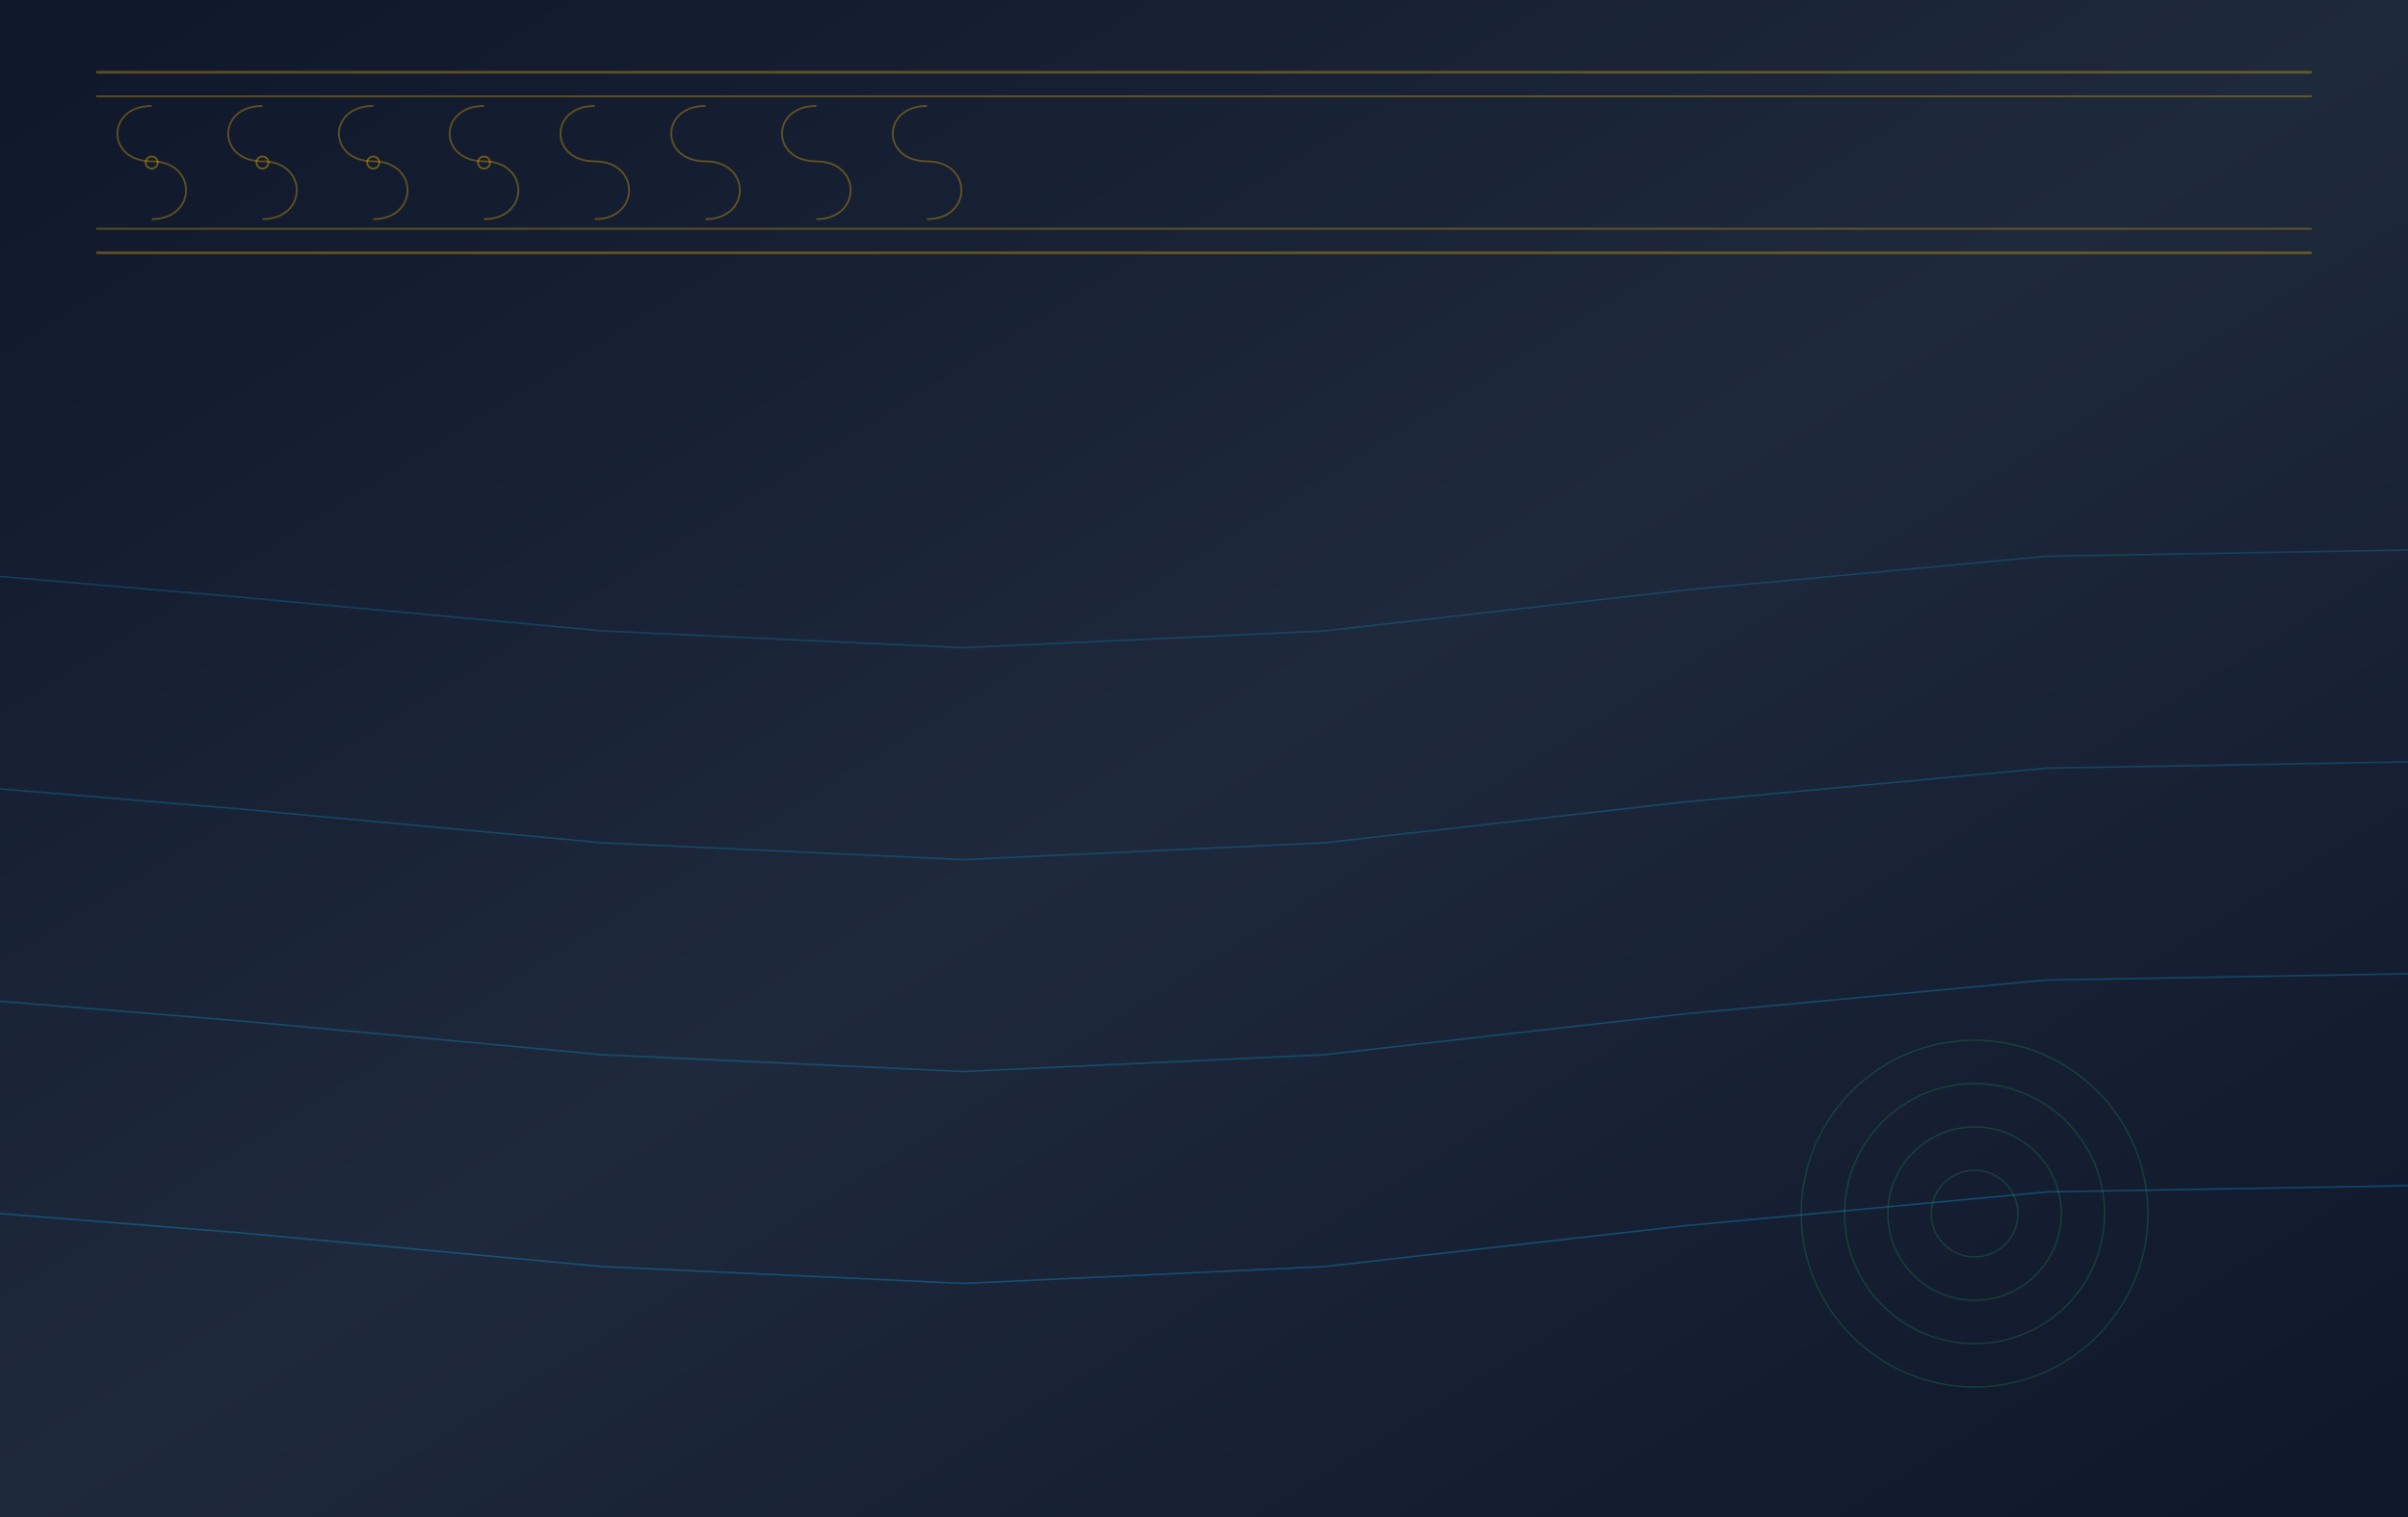
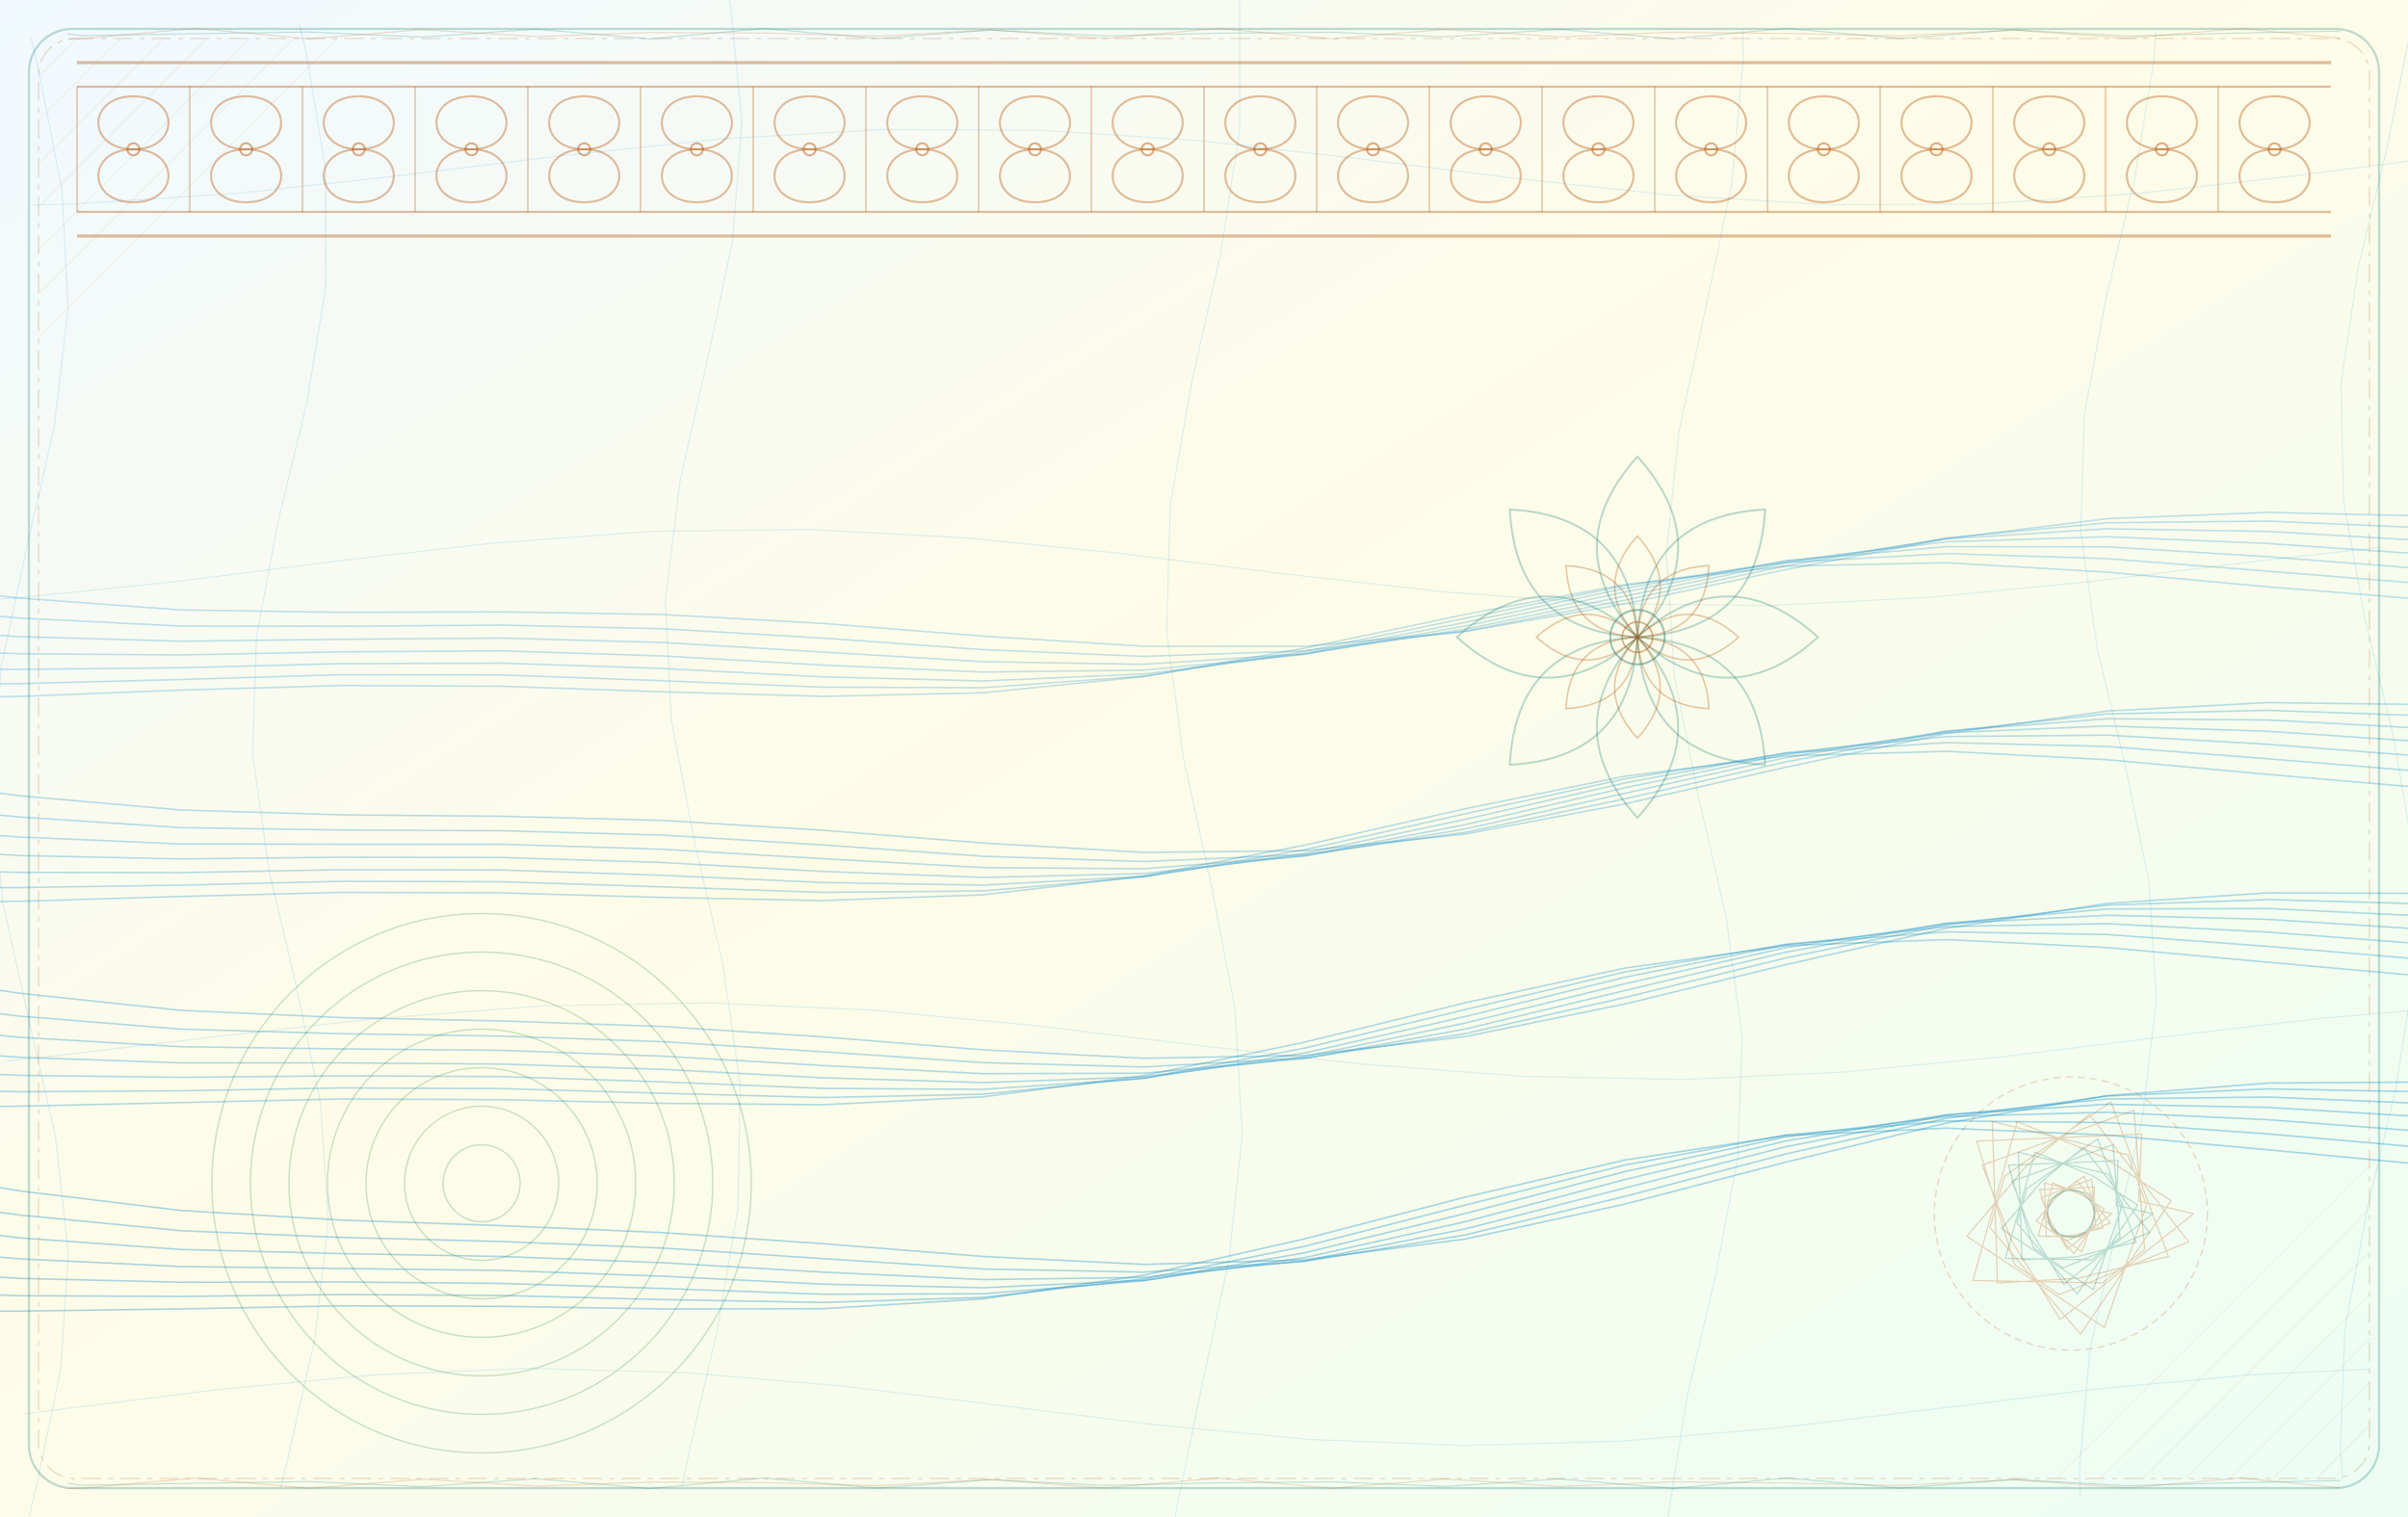
<svg xmlns="http://www.w3.org/2000/svg" viewBox="0 0 1000 630" width="1000" height="630" data-state="LA" data-seed="42">
  <defs>
    <linearGradient id="la_s42_bg" x1="0%" y1="0%" x2="100%" y2="100%">
-       <stop offset="0%" stop-color="#0f172a" />
-       <stop offset="50%" stop-color="#1e293b" />
-       <stop offset="100%" stop-color="#0f172a" />
+       <stop offset="0%" stop-color="#f0f9ff" />
+       <stop offset="45%" stop-color="#fefce8" />
+       <stop offset="100%" stop-color="#ecfdf5" />
    </linearGradient>
  </defs>
  <g id="la_s42_layer">
    <rect width="1000" height="630" fill="url(#la_s42_bg)" />
-     <line x1="40" y1="30" x2="960" y2="30" stroke="#eab308" stroke-width="1.125" stroke-opacity="0.35" />
-     <line x1="40" y1="40" x2="960" y2="40" stroke="#eab308" stroke-width="0.75" stroke-opacity="0.35" />
-     <line x1="40" y1="95" x2="960" y2="95" stroke="#eab308" stroke-width="0.75" stroke-opacity="0.35" />
-     <line x1="40" y1="105" x2="960" y2="105" stroke="#eab308" stroke-width="1.125" stroke-opacity="0.35" />
-     <path d="M 63 44 C 44 44, 44 67, 63 67 C 82 67, 82 91, 63 91" fill="none" stroke="#eab308" stroke-width="0.75" stroke-opacity="0.35" />
-     <path d="M 109 44 C 90 44, 90 67, 109 67 C 128 67, 128 91, 109 91" fill="none" stroke="#eab308" stroke-width="0.75" stroke-opacity="0.35" />
-     <path d="M 155 44 C 136 44, 136 67, 155 67 C 174 67, 174 91, 155 91" fill="none" stroke="#eab308" stroke-width="0.75" stroke-opacity="0.35" />
-     <path d="M 201 44 C 182 44, 182 67, 201 67 C 220 67, 220 91, 201 91" fill="none" stroke="#eab308" stroke-width="0.75" stroke-opacity="0.35" />
-     <path d="M 247 44 C 228 44, 228 67, 247 67 C 266 67, 266 91, 247 91" fill="none" stroke="#eab308" stroke-width="0.75" stroke-opacity="0.35" />
-     <path d="M 293 44 C 274 44, 274 67, 293 67 C 312 67, 312 91, 293 91" fill="none" stroke="#eab308" stroke-width="0.75" stroke-opacity="0.35" />
-     <path d="M 339 44 C 320 44, 320 67, 339 67 C 358 67, 358 91, 339 91" fill="none" stroke="#eab308" stroke-width="0.75" stroke-opacity="0.35" />
-     <path d="M 385 44 C 366 44, 366 67, 385 67 C 404 67, 404 91, 385 91" fill="none" stroke="#eab308" stroke-width="0.75" stroke-opacity="0.35" />
-     <circle cx="63.0" cy="67.5" r="2.5" fill="none" stroke="#eab308" stroke-width="0.75" stroke-opacity="0.42" />
-     <circle cx="109.0" cy="67.5" r="2.5" fill="none" stroke="#eab308" stroke-width="0.75" stroke-opacity="0.42" />
-     <circle cx="155.0" cy="67.5" r="2.5" fill="none" stroke="#eab308" stroke-width="0.75" stroke-opacity="0.42" />
-     <circle cx="201.0" cy="67.5" r="2.5" fill="none" stroke="#eab308" stroke-width="0.75" stroke-opacity="0.42" />
-     <path d="M 0 239.4 L 100 248 L 250 262 L 400 269 L 550 262 L 700 245 L 850 231 L 1000 228.4" fill="none" stroke="#0ea5e9" stroke-width="0.65" stroke-opacity="0.24" />
-     <path d="M 0 327.6 L 100 336 L 250 350 L 400 357 L 550 350 L 700 333 L 850 319 L 1000 316.4" fill="none" stroke="#0ea5e9" stroke-width="0.65" stroke-opacity="0.27" />
-     <path d="M 0 415.8 L 100 424 L 250 438 L 400 445 L 550 438 L 700 421 L 850 407 L 1000 404.4" fill="none" stroke="#0ea5e9" stroke-width="0.65" stroke-opacity="0.3" />
-     <path d="M 0 504.0 L 100 512 L 250 526 L 400 533 L 550 526 L 700 509 L 850 495 L 1000 492.4" fill="none" stroke="#0ea5e9" stroke-width="0.65" stroke-opacity="0.33" />
-     <circle cx="820.0" cy="504.0" r="18" fill="none" stroke="#22c55e" stroke-width="0.6" stroke-opacity="0.2" />
-     <circle cx="820.0" cy="504.0" r="36" fill="none" stroke="#22c55e" stroke-width="0.6" stroke-opacity="0.2" />
-     <circle cx="820.0" cy="504.0" r="54" fill="none" stroke="#22c55e" stroke-width="0.6" stroke-opacity="0.2" />
-     <circle cx="820.0" cy="504.0" r="72" fill="none" stroke="#22c55e" stroke-width="0.6" stroke-opacity="0.2" />
+     <line x1="32" y1="26" x2="968" y2="26" stroke="#b45309" stroke-width="1.275" stroke-opacity="0.38" />
+     <line x1="32" y1="36" x2="968" y2="36" stroke="#b45309" stroke-width="0.85" stroke-opacity="0.38" />
+     <line x1="32" y1="88" x2="968" y2="88" stroke="#b45309" stroke-width="0.85" stroke-opacity="0.38" />
+     <line x1="32" y1="98" x2="968" y2="98" stroke="#b45309" stroke-width="1.275" stroke-opacity="0.38" />
+     <line x1="32.0" y1="36" x2="32.0" y2="88" stroke="#b45309" stroke-width="0.68" stroke-opacity="0.304" />
+     <path d="M 55.4 40 C 36 40, 36 62, 55.4 62 C 74.8 62, 74.8 84, 55.4 84" fill="none" stroke="#b45309" stroke-width="0.85" stroke-opacity="0.38" />
+     <path d="M 55.4 40 C 74.8 40, 74.8 62, 55.4 62 C 36 62, 36 84, 55.4 84" fill="none" stroke="#b45309" stroke-width="0.85" stroke-opacity="0.38" />
+     <circle cx="55.4" cy="62.0" r="2.5" fill="none" stroke="#b45309" stroke-width="0.85" stroke-opacity="0.456" />
+     <line x1="78.8" y1="36" x2="78.8" y2="88" stroke="#b45309" stroke-width="0.68" stroke-opacity="0.304" />
+     <path d="M 102.2 40 C 82.8 40, 82.8 62, 102.2 62 C 121.6 62, 121.6 84, 102.2 84" fill="none" stroke="#b45309" stroke-width="0.85" stroke-opacity="0.38" />
+     <path d="M 102.2 40 C 121.6 40, 121.6 62, 102.2 62 C 82.8 62, 82.8 84, 102.2 84" fill="none" stroke="#b45309" stroke-width="0.85" stroke-opacity="0.38" />
+     <circle cx="102.2" cy="62.0" r="2.5" fill="none" stroke="#b45309" stroke-width="0.85" stroke-opacity="0.456" />
+     <line x1="125.6" y1="36" x2="125.6" y2="88" stroke="#b45309" stroke-width="0.68" stroke-opacity="0.304" />
+     <path d="M 149 40 C 129.6 40, 129.6 62, 149 62 C 168.4 62, 168.4 84, 149 84" fill="none" stroke="#b45309" stroke-width="0.85" stroke-opacity="0.38" />
+     <path d="M 149 40 C 168.4 40, 168.4 62, 149 62 C 129.6 62, 129.6 84, 149 84" fill="none" stroke="#b45309" stroke-width="0.85" stroke-opacity="0.38" />
+     <circle cx="149.0" cy="62.0" r="2.5" fill="none" stroke="#b45309" stroke-width="0.85" stroke-opacity="0.456" />
+     <line x1="172.4" y1="36" x2="172.4" y2="88" stroke="#b45309" stroke-width="0.68" stroke-opacity="0.304" />
+     <path d="M 195.8 40 C 176.4 40, 176.4 62, 195.8 62 C 215.2 62, 215.2 84, 195.8 84" fill="none" stroke="#b45309" stroke-width="0.85" stroke-opacity="0.38" />
+     <path d="M 195.8 40 C 215.2 40, 215.2 62, 195.8 62 C 176.4 62, 176.4 84, 195.8 84" fill="none" stroke="#b45309" stroke-width="0.85" stroke-opacity="0.38" />
+     <circle cx="195.8" cy="62.0" r="2.5" fill="none" stroke="#b45309" stroke-width="0.85" stroke-opacity="0.456" />
+     <line x1="219.2" y1="36" x2="219.2" y2="88" stroke="#b45309" stroke-width="0.68" stroke-opacity="0.304" />
+     <path d="M 242.6 40 C 223.2 40, 223.2 62, 242.6 62 C 262 62, 262 84, 242.6 84" fill="none" stroke="#b45309" stroke-width="0.85" stroke-opacity="0.38" />
+     <path d="M 242.6 40 C 262 40, 262 62, 242.6 62 C 223.2 62, 223.2 84, 242.6 84" fill="none" stroke="#b45309" stroke-width="0.85" stroke-opacity="0.38" />
+     <circle cx="242.6" cy="62.0" r="2.5" fill="none" stroke="#b45309" stroke-width="0.85" stroke-opacity="0.456" />
+     <line x1="266.0" y1="36" x2="266.0" y2="88" stroke="#b45309" stroke-width="0.68" stroke-opacity="0.304" />
+     <path d="M 289.4 40 C 270 40, 270 62, 289.4 62 C 308.8 62, 308.8 84, 289.4 84" fill="none" stroke="#b45309" stroke-width="0.85" stroke-opacity="0.38" />
+     <path d="M 289.4 40 C 308.8 40, 308.8 62, 289.4 62 C 270 62, 270 84, 289.4 84" fill="none" stroke="#b45309" stroke-width="0.85" stroke-opacity="0.38" />
+     <circle cx="289.4" cy="62.0" r="2.5" fill="none" stroke="#b45309" stroke-width="0.85" stroke-opacity="0.456" />
+     <line x1="312.8" y1="36" x2="312.8" y2="88" stroke="#b45309" stroke-width="0.68" stroke-opacity="0.304" />
+     <path d="M 336.2 40 C 316.8 40, 316.8 62, 336.2 62 C 355.6 62, 355.6 84, 336.2 84" fill="none" stroke="#b45309" stroke-width="0.85" stroke-opacity="0.38" />
+     <path d="M 336.2 40 C 355.6 40, 355.6 62, 336.2 62 C 316.8 62, 316.8 84, 336.2 84" fill="none" stroke="#b45309" stroke-width="0.85" stroke-opacity="0.38" />
+     <circle cx="336.2" cy="62.0" r="2.5" fill="none" stroke="#b45309" stroke-width="0.85" stroke-opacity="0.456" />
+     <line x1="359.6" y1="36" x2="359.6" y2="88" stroke="#b45309" stroke-width="0.68" stroke-opacity="0.304" />
+     <path d="M 383.0 40 C 363.6 40, 363.6 62, 383.0 62 C 402.4 62, 402.4 84, 383.0 84" fill="none" stroke="#b45309" stroke-width="0.85" stroke-opacity="0.38" />
+     <path d="M 383.0 40 C 402.4 40, 402.4 62, 383.0 62 C 363.6 62, 363.6 84, 383.0 84" fill="none" stroke="#b45309" stroke-width="0.85" stroke-opacity="0.38" />
+     <circle cx="383.0" cy="62.0" r="2.5" fill="none" stroke="#b45309" stroke-width="0.85" stroke-opacity="0.456" />
+     <line x1="406.4" y1="36" x2="406.4" y2="88" stroke="#b45309" stroke-width="0.68" stroke-opacity="0.304" />
+     <path d="M 429.8 40 C 410.4 40, 410.4 62, 429.8 62 C 449.2 62, 449.2 84, 429.8 84" fill="none" stroke="#b45309" stroke-width="0.85" stroke-opacity="0.38" />
+     <path d="M 429.8 40 C 449.2 40, 449.2 62, 429.8 62 C 410.4 62, 410.4 84, 429.8 84" fill="none" stroke="#b45309" stroke-width="0.85" stroke-opacity="0.38" />
+     <circle cx="429.8" cy="62.0" r="2.5" fill="none" stroke="#b45309" stroke-width="0.85" stroke-opacity="0.456" />
+     <line x1="453.2" y1="36" x2="453.2" y2="88" stroke="#b45309" stroke-width="0.68" stroke-opacity="0.304" />
+     <path d="M 476.6 40 C 457.2 40, 457.2 62, 476.6 62 C 496 62, 496 84, 476.6 84" fill="none" stroke="#b45309" stroke-width="0.85" stroke-opacity="0.38" />
+     <path d="M 476.6 40 C 496 40, 496 62, 476.6 62 C 457.2 62, 457.2 84, 476.6 84" fill="none" stroke="#b45309" stroke-width="0.85" stroke-opacity="0.38" />
+     <circle cx="476.6" cy="62.0" r="2.5" fill="none" stroke="#b45309" stroke-width="0.85" stroke-opacity="0.456" />
+     <line x1="500.0" y1="36" x2="500.0" y2="88" stroke="#b45309" stroke-width="0.68" stroke-opacity="0.304" />
+     <path d="M 523.4 40 C 504 40, 504 62, 523.4 62 C 542.8 62, 542.8 84, 523.4 84" fill="none" stroke="#b45309" stroke-width="0.85" stroke-opacity="0.38" />
+     <path d="M 523.4 40 C 542.8 40, 542.8 62, 523.4 62 C 504 62, 504 84, 523.4 84" fill="none" stroke="#b45309" stroke-width="0.85" stroke-opacity="0.38" />
+     <circle cx="523.4" cy="62.0" r="2.5" fill="none" stroke="#b45309" stroke-width="0.85" stroke-opacity="0.456" />
+     <line x1="546.8" y1="36" x2="546.8" y2="88" stroke="#b45309" stroke-width="0.68" stroke-opacity="0.304" />
+     <path d="M 570.2 40 C 550.8 40, 550.8 62, 570.2 62 C 589.6 62, 589.6 84, 570.2 84" fill="none" stroke="#b45309" stroke-width="0.85" stroke-opacity="0.38" />
+     <path d="M 570.2 40 C 589.6 40, 589.6 62, 570.2 62 C 550.8 62, 550.8 84, 570.2 84" fill="none" stroke="#b45309" stroke-width="0.85" stroke-opacity="0.38" />
+     <circle cx="570.2" cy="62.0" r="2.5" fill="none" stroke="#b45309" stroke-width="0.85" stroke-opacity="0.456" />
+     <line x1="593.6" y1="36" x2="593.6" y2="88" stroke="#b45309" stroke-width="0.68" stroke-opacity="0.304" />
+     <path d="M 617.0 40 C 597.6 40, 597.6 62, 617.0 62 C 636.4 62, 636.4 84, 617.0 84" fill="none" stroke="#b45309" stroke-width="0.85" stroke-opacity="0.38" />
+     <path d="M 617.0 40 C 636.4 40, 636.4 62, 617.0 62 C 597.6 62, 597.6 84, 617.0 84" fill="none" stroke="#b45309" stroke-width="0.85" stroke-opacity="0.38" />
+     <circle cx="617.0" cy="62.0" r="2.5" fill="none" stroke="#b45309" stroke-width="0.85" stroke-opacity="0.456" />
+     <line x1="640.4" y1="36" x2="640.4" y2="88" stroke="#b45309" stroke-width="0.68" stroke-opacity="0.304" />
+     <path d="M 663.8 40 C 644.4 40, 644.4 62, 663.8 62 C 683.2 62, 683.2 84, 663.8 84" fill="none" stroke="#b45309" stroke-width="0.85" stroke-opacity="0.38" />
+     <path d="M 663.8 40 C 683.2 40, 683.2 62, 663.8 62 C 644.4 62, 644.4 84, 663.8 84" fill="none" stroke="#b45309" stroke-width="0.85" stroke-opacity="0.38" />
+     <circle cx="663.8" cy="62.0" r="2.5" fill="none" stroke="#b45309" stroke-width="0.85" stroke-opacity="0.456" />
+     <line x1="687.2" y1="36" x2="687.2" y2="88" stroke="#b45309" stroke-width="0.68" stroke-opacity="0.304" />
+     <path d="M 710.6 40 C 691.2 40, 691.2 62, 710.6 62 C 730.0 62, 730.0 84, 710.6 84" fill="none" stroke="#b45309" stroke-width="0.85" stroke-opacity="0.38" />
+     <path d="M 710.6 40 C 730.0 40, 730.0 62, 710.6 62 C 691.2 62, 691.2 84, 710.6 84" fill="none" stroke="#b45309" stroke-width="0.85" stroke-opacity="0.38" />
+     <circle cx="710.6" cy="62.0" r="2.5" fill="none" stroke="#b45309" stroke-width="0.85" stroke-opacity="0.456" />
+     <line x1="734.0" y1="36" x2="734.0" y2="88" stroke="#b45309" stroke-width="0.68" stroke-opacity="0.304" />
+     <path d="M 757.4 40 C 738 40, 738 62, 757.4 62 C 776.8 62, 776.8 84, 757.4 84" fill="none" stroke="#b45309" stroke-width="0.85" stroke-opacity="0.38" />
+     <path d="M 757.4 40 C 776.8 40, 776.8 62, 757.4 62 C 738 62, 738 84, 757.4 84" fill="none" stroke="#b45309" stroke-width="0.85" stroke-opacity="0.38" />
+     <circle cx="757.4" cy="62.0" r="2.5" fill="none" stroke="#b45309" stroke-width="0.85" stroke-opacity="0.456" />
+     <line x1="780.8" y1="36" x2="780.8" y2="88" stroke="#b45309" stroke-width="0.68" stroke-opacity="0.304" />
+     <path d="M 804.2 40 C 784.8 40, 784.8 62, 804.2 62 C 823.6 62, 823.6 84, 804.2 84" fill="none" stroke="#b45309" stroke-width="0.85" stroke-opacity="0.38" />
+     <path d="M 804.2 40 C 823.6 40, 823.6 62, 804.2 62 C 784.8 62, 784.8 84, 804.2 84" fill="none" stroke="#b45309" stroke-width="0.85" stroke-opacity="0.38" />
+     <circle cx="804.2" cy="62.0" r="2.5" fill="none" stroke="#b45309" stroke-width="0.85" stroke-opacity="0.456" />
+     <line x1="827.6" y1="36" x2="827.6" y2="88" stroke="#b45309" stroke-width="0.68" stroke-opacity="0.304" />
+     <path d="M 851.0 40 C 831.6 40, 831.6 62, 851.0 62 C 870.4 62, 870.4 84, 851.0 84" fill="none" stroke="#b45309" stroke-width="0.85" stroke-opacity="0.38" />
+     <path d="M 851.0 40 C 870.4 40, 870.4 62, 851.0 62 C 831.6 62, 831.6 84, 851.0 84" fill="none" stroke="#b45309" stroke-width="0.85" stroke-opacity="0.38" />
+     <circle cx="851.0" cy="62.0" r="2.5" fill="none" stroke="#b45309" stroke-width="0.85" stroke-opacity="0.456" />
+     <line x1="874.4" y1="36" x2="874.4" y2="88" stroke="#b45309" stroke-width="0.68" stroke-opacity="0.304" />
+     <path d="M 897.8 40 C 878.4 40, 878.4 62, 897.8 62 C 917.2 62, 917.2 84, 897.8 84" fill="none" stroke="#b45309" stroke-width="0.85" stroke-opacity="0.38" />
+     <path d="M 897.8 40 C 917.2 40, 917.2 62, 897.8 62 C 878.4 62, 878.4 84, 897.8 84" fill="none" stroke="#b45309" stroke-width="0.85" stroke-opacity="0.38" />
+     <circle cx="897.8" cy="62.0" r="2.5" fill="none" stroke="#b45309" stroke-width="0.85" stroke-opacity="0.456" />
+     <line x1="921.2" y1="36" x2="921.2" y2="88" stroke="#b45309" stroke-width="0.68" stroke-opacity="0.304" />
+     <path d="M 944.6 40 C 925.2 40, 925.2 62, 944.6 62 C 964.0 62, 964.0 84, 944.6 84" fill="none" stroke="#b45309" stroke-width="0.85" stroke-opacity="0.38" />
+     <path d="M 944.6 40 C 964.0 40, 964.0 62, 944.6 62 C 925.2 62, 925.2 84, 944.6 84" fill="none" stroke="#b45309" stroke-width="0.85" stroke-opacity="0.38" />
+     <circle cx="944.6" cy="62.0" r="2.5" fill="none" stroke="#b45309" stroke-width="0.85" stroke-opacity="0.456" />
+     <path d="M 680 264.6 Q 717.5 298.3 755.0 264.6 Q 717.5 230.8 680 264.6" fill="none" stroke="#0f766e" stroke-width="0.8" stroke-opacity="0.28" />
+     <path d="M 680 264.6 Q 682.7 315.0 733.0 317.6 Q 730.4 267.3 680 264.6" fill="none" stroke="#0f766e" stroke-width="0.8" stroke-opacity="0.28" />
+     <path d="M 680 264.6 Q 646.3 302.1 680.0 339.6 Q 713.8 302.1 680 264.6" fill="none" stroke="#0f766e" stroke-width="0.8" stroke-opacity="0.28" />
+     <path d="M 680 264.6 Q 629.6 267.3 627.0 317.6 Q 677.3 315.0 680 264.6" fill="none" stroke="#0f766e" stroke-width="0.8" stroke-opacity="0.28" />
+     <path d="M 680 264.6 Q 642.5 230.8 605.0 264.6 Q 642.5 298.3 680 264.6" fill="none" stroke="#0f766e" stroke-width="0.8" stroke-opacity="0.28" />
+     <path d="M 680 264.6 Q 677.3 214.2 627.0 211.6 Q 629.6 261.9 680 264.6" fill="none" stroke="#0f766e" stroke-width="0.8" stroke-opacity="0.28" />
+     <path d="M 680 264.6 Q 713.8 227.1 680.0 189.6 Q 646.3 227.1 680 264.6" fill="none" stroke="#0f766e" stroke-width="0.8" stroke-opacity="0.28" />
+     <path d="M 680 264.6 Q 730.4 261.9 733.0 211.6 Q 682.7 214.2 680 264.6" fill="none" stroke="#0f766e" stroke-width="0.8" stroke-opacity="0.28" />
+     <circle cx="680" cy="264.6" r="11.3" fill="none" stroke="#0f766e" stroke-width="0.8" stroke-opacity="0.42" />
+     <path d="M 680 264.6 Q 701.0 283.5 722.0 264.6 Q 701.0 245.7 680 264.6" fill="none" stroke="#b45309" stroke-width="0.65" stroke-opacity="0.32" />
+     <path d="M 680 264.6 Q 681.5 292.8 709.7 294.3 Q 708.2 266.1 680 264.6" fill="none" stroke="#b45309" stroke-width="0.65" stroke-opacity="0.32" />
+     <path d="M 680 264.6 Q 661.1 285.6 680.0 306.6 Q 698.9 285.6 680 264.6" fill="none" stroke="#b45309" stroke-width="0.65" stroke-opacity="0.32" />
+     <path d="M 680 264.6 Q 651.8 266.1 650.3 294.3 Q 678.5 292.8 680 264.6" fill="none" stroke="#b45309" stroke-width="0.65" stroke-opacity="0.32" />
+     <path d="M 680 264.6 Q 659.0 245.7 638.0 264.6 Q 659.0 283.5 680 264.6" fill="none" stroke="#b45309" stroke-width="0.65" stroke-opacity="0.32" />
+     <path d="M 680 264.6 Q 678.5 236.4 650.3 234.9 Q 651.8 263.1 680 264.6" fill="none" stroke="#b45309" stroke-width="0.65" stroke-opacity="0.32" />
+     <path d="M 680 264.6 Q 698.9 243.6 680.0 222.6 Q 661.1 243.6 680 264.6" fill="none" stroke="#b45309" stroke-width="0.65" stroke-opacity="0.32" />
+     <path d="M 680 264.6 Q 708.2 263.1 709.7 234.9 Q 681.5 236.4 680 264.6" fill="none" stroke="#b45309" stroke-width="0.65" stroke-opacity="0.32" />
+     <circle cx="680" cy="264.6" r="6.3" fill="none" stroke="#b45309" stroke-width="0.65" stroke-opacity="0.48" />
+     <path d="M 0 247.5 L 8.3 248.4 L 75 253.3 L 141.7 254.3 L 208.3 254.1 L 275 255.2 L 341.7 258.9 L 408.3 264.2 L 475 268.4 L 541.7 268.4 L 608.3 262.3 L 675 250.7 L 741.7 236.5 L 808.3 223.7 L 875 215.4 L 941.7 212.8 L 1000 214.1" fill="none" stroke="#0284c7" stroke-width="0.65" stroke-opacity="0.24" />
+     <path d="M 0 256 L 8.3 256.7 L 75 260 L 141.7 260.1 L 208.3 259.6 L 275 261.1 L 341.7 265 L 408.3 269.8 L 475 272.6 L 541.7 270.3 L 608.3 262.1 L 675 249.2 L 741.7 235 L 808.3 223.4 L 875 217.1 L 941.7 216.4 L 1000 218.9" fill="none" stroke="#0284c7" stroke-width="0.65" stroke-opacity="0.24" />
+     <path d="M 0 263.9 L 8.3 264.4 L 75 266.3 L 141.7 265.5 L 208.3 265 L 275 266.8 L 341.7 270.8 L 408.3 274.8 L 475 275.9 L 541.7 271.5 L 608.3 261.3 L 675 247.5 L 741.7 233.8 L 808.3 223.8 L 875 219.6 L 941.7 220.7 L 1000 224.1" fill="none" stroke="#0284c7" stroke-width="0.65" stroke-opacity="0.24" />
+     <path d="M 0 271.2 L 8.3 271.5 L 75 272 L 141.7 270.7 L 208.3 270.3 L 275 272.4 L 341.7 276.2 L 408.3 279.1 L 475 278.3 L 541.7 271.8 L 608.3 260 L 675 245.8 L 741.7 233 L 808.3 225 L 875 222.9 L 941.7 225.7 L 1000 229.7" fill="none" stroke="#0284c7" stroke-width="0.65" stroke-opacity="0.24" />
+     <path d="M 0 277.9 L 8.3 278 L 75 277.3 L 141.7 275.6 L 208.3 275.4 L 275 277.6 L 341.7 281.1 L 408.3 282.8 L 475 279.9 L 541.7 271.4 L 608.3 258.5 L 675 244.3 L 741.7 232.9 L 808.3 227 L 875 227.1 L 941.7 231.2 L 1000 235.7" fill="none" stroke="#0284c7" stroke-width="0.65" stroke-opacity="0.24" />
+     <path d="M 0 284 L 8.3 283.9 L 75 282.2 L 141.7 280.2 L 208.3 280.3 L 275 282.7 L 341.7 285.4 L 408.3 285.6 L 475 280.8 L 541.7 270.5 L 608.3 256.8 L 675 243.2 L 741.7 233.6 L 808.3 229.9 L 875 232 L 941.7 237.2 L 1000 241.9" fill="none" stroke="#0284c7" stroke-width="0.65" stroke-opacity="0.24" />
+     <path d="M 0 289.4 L 8.3 289.2 L 75 286.6 L 141.7 284.7 L 208.3 285 L 275 287.3 L 341.7 289.2 L 408.3 287.7 L 475 281 L 541.7 269.2 L 608.3 255.2 L 675 242.7 L 741.7 235.1 L 808.3 233.7 L 875 237.6 L 941.7 243.7 L 1000 248.4" fill="none" stroke="#0284c7" stroke-width="0.65" stroke-opacity="0.24" />
+     <path d="M 0 329.4 L 8.3 330.5 L 75 336.4 L 141.7 338.4 L 208.3 339 L 275 340.7 L 341.7 344.8 L 408.3 350.1 L 475 354 L 541.7 353.3 L 608.3 346.4 L 675 333.8 L 741.7 318.6 L 808.3 304.6 L 875 295.3 L 941.7 291.8 L 1000 292.5" fill="none" stroke="#0284c7" stroke-width="0.65" stroke-opacity="0.27" />
+     <path d="M 0 338.5 L 8.3 339.3 L 75 343.7 L 141.7 344.7 L 208.3 345 L 275 346.8 L 341.7 350.9 L 408.3 355.6 L 475 357.8 L 541.7 354.9 L 608.3 345.7 L 675 331.7 L 741.7 316.4 L 808.3 303.8 L 875 296.5 L 941.7 295 L 1000 297" fill="none" stroke="#0284c7" stroke-width="0.65" stroke-opacity="0.27" />
+     <path d="M 0 347 L 8.3 347.6 L 75 350.5 L 141.7 350.6 L 208.3 350.6 L 275 352.7 L 341.7 356.6 L 408.3 360.3 L 475 360.8 L 541.7 355.5 L 608.3 344.3 L 675 329.4 L 741.7 314.6 L 808.3 303.6 L 875 298.5 L 941.7 299 L 1000 302.1" fill="none" stroke="#0284c7" stroke-width="0.65" stroke-opacity="0.27" />
+     <path d="M 0 354.8 L 8.3 355.3 L 75 356.7 L 141.7 356 L 208.3 356.1 L 275 358.2 L 341.7 361.9 L 408.3 364.4 L 475 362.8 L 541.7 355.3 L 608.3 342.5 L 675 327.1 L 741.7 313.3 L 808.3 304.3 L 875 301.5 L 941.7 303.7 L 1000 307.6" fill="none" stroke="#0284c7" stroke-width="0.65" stroke-opacity="0.27" />
+     <path d="M 0 362.1 L 8.3 362.3 L 75 362.4 L 141.7 361.2 L 208.3 361.3 L 275 363.5 L 341.7 366.5 L 408.3 367.6 L 475 363.9 L 541.7 354.4 L 608.3 340.3 L 675 325.1 L 741.7 312.6 L 808.3 305.9 L 875 305.3 L 941.7 309.1 L 1000 313.6" fill="none" stroke="#0284c7" stroke-width="0.65" stroke-opacity="0.27" />
+     <path d="M 0 368.6 L 8.3 368.6 L 75 367.6 L 141.7 366 L 208.3 366.2 L 275 368.3 L 341.7 370.6 L 408.3 370 L 475 364.2 L 541.7 352.9 L 608.3 338 L 675 323.4 L 741.7 312.8 L 808.3 308.4 L 875 310 L 941.7 315.1 L 1000 319.9" fill="none" stroke="#0284c7" stroke-width="0.65" stroke-opacity="0.27" />
+     <path d="M 0 374.4 L 8.3 374.3 L 75 372.3 L 141.7 370.6 L 208.3 370.8 L 275 372.7 L 341.7 374 L 408.3 371.6 L 475 363.8 L 541.7 351 L 608.3 335.9 L 675 322.3 L 741.7 313.9 L 808.3 312 L 875 315.5 L 941.7 321.6 L 1000 326.6" fill="none" stroke="#0284c7" stroke-width="0.65" stroke-opacity="0.27" />
+     <path d="M 0 411.3 L 8.3 412.5 L 75 419.6 L 141.7 422.6 L 208.3 424 L 275 426.3 L 341.7 430.6 L 408.3 436 L 475 439.5 L 541.7 438.3 L 608.3 430.5 L 675 416.9 L 741.7 400.6 L 808.3 385.5 L 875 375.2 L 941.7 370.8 L 1000 371" fill="none" stroke="#0284c7" stroke-width="0.65" stroke-opacity="0.3" />
+     <path d="M 0 421 L 8.3 422 L 75 427.4 L 141.7 429.3 L 208.3 430.3 L 275 432.6 L 341.7 436.8 L 408.3 441.3 L 475 443.1 L 541.7 439.4 L 608.3 429.3 L 675 414.2 L 741.7 397.8 L 808.3 384.1 L 875 375.9 L 941.7 373.6 L 1000 375.2" fill="none" stroke="#0284c7" stroke-width="0.65" stroke-opacity="0.3" />
+     <path d="M 0 430 L 8.3 430.8 L 75 434.7 L 141.7 435.6 L 208.3 436.2 L 275 438.6 L 341.7 442.5 L 408.3 445.9 L 475 445.7 L 541.7 439.6 L 608.3 427.4 L 675 411.3 L 741.7 395.4 L 808.3 383.4 L 875 377.5 L 941.7 377.3 L 1000 380.1" fill="none" stroke="#0284c7" stroke-width="0.65" stroke-opacity="0.3" />
+     <path d="M 0 438.5 L 8.3 439.1 L 75 441.4 L 141.7 441.4 L 208.3 441.9 L 275 444.1 L 341.7 447.6 L 408.3 449.6 L 475 447.2 L 541.7 438.8 L 608.3 424.9 L 675 408.5 L 741.7 393.5 L 808.3 383.6 L 875 380.1 L 941.7 381.8 L 1000 385.5" fill="none" stroke="#0284c7" stroke-width="0.65" stroke-opacity="0.3" />
+     <path d="M 0 446.2 L 8.3 446.6 L 75 447.4 L 141.7 446.8 L 208.3 447.1 L 275 449.3 L 341.7 452 L 408.3 452.4 L 475 447.9 L 541.7 437.3 L 608.3 422.2 L 675 405.8 L 741.7 392.4 L 808.3 384.8 L 875 383.6 L 941.7 387.1 L 1000 391.5" fill="none" stroke="#0284c7" stroke-width="0.65" stroke-opacity="0.3" />
+     <path d="M 0 453.2 L 8.3 453.4 L 75 453 L 141.7 451.8 L 208.3 452.1 L 275 454 L 341.7 455.8 L 408.3 454.4 L 475 447.7 L 541.7 435.3 L 608.3 419.3 L 675 403.6 L 741.7 392.1 L 808.3 387 L 875 388.1 L 941.7 393 L 1000 397.9" fill="none" stroke="#0284c7" stroke-width="0.65" stroke-opacity="0.3" />
+     <path d="M 0 459.5 L 8.3 459.4 L 75 457.9 L 141.7 456.4 L 208.3 456.7 L 275 458.2 L 341.7 458.8 L 408.3 455.5 L 475 446.7 L 541.7 432.8 L 608.3 416.5 L 675 402 L 741.7 392.7 L 808.3 390.2 L 875 393.5 L 941.7 399.6 L 1000 404.8" fill="none" stroke="#0284c7" stroke-width="0.65" stroke-opacity="0.3" />
+     <path d="M 0 493.2 L 8.3 494.6 L 75 502.7 L 141.7 506.7 L 208.3 509 L 275 511.9 L 341.7 516.5 L 408.3 521.8 L 475 525.1 L 541.7 523.2 L 608.3 514.6 L 675 500 L 741.7 482.6 L 808.3 466.4 L 875 455 L 941.7 449.8 L 1000 449.4" fill="none" stroke="#0284c7" stroke-width="0.65" stroke-opacity="0.33" />
+     <path d="M 0 503.5 L 8.3 504.6 L 75 511.1 L 141.7 513.9 L 208.3 515.6 L 275 518.3 L 341.7 522.7 L 408.3 527 L 475 528.3 L 541.7 523.9 L 608.3 512.9 L 675 496.8 L 741.7 479.2 L 808.3 464.4 L 875 455.2 L 941.7 452.2 L 1000 453.3" fill="none" stroke="#0284c7" stroke-width="0.65" stroke-opacity="0.33" />
+     <path d="M 0 513.1 L 8.3 514.1 L 75 518.9 L 141.7 520.6 L 208.3 521.8 L 275 524.4 L 341.7 528.3 L 408.3 531.4 L 475 530.5 L 541.7 523.6 L 608.3 510.4 L 675 493.3 L 741.7 476.2 L 808.3 463.2 L 875 456.4 L 941.7 455.6 L 1000 458" fill="none" stroke="#0284c7" stroke-width="0.65" stroke-opacity="0.33" />
+     <path d="M 0 522.1 L 8.3 522.8 L 75 526 L 141.7 526.8 L 208.3 527.6 L 275 530 L 341.7 533.3 L 408.3 534.8 L 475 531.7 L 541.7 522.3 L 608.3 507.4 L 675 489.8 L 741.7 473.8 L 808.3 462.9 L 875 458.6 L 941.7 459.9 L 1000 463.4" fill="none" stroke="#0284c7" stroke-width="0.65" stroke-opacity="0.33" />
+     <path d="M 0 530.4 L 8.3 530.9 L 75 532.5 L 141.7 532.4 L 208.3 533 L 275 535.1 L 341.7 537.5 L 408.3 537.3 L 475 531.9 L 541.7 520.3 L 608.3 504 L 675 486.5 L 741.7 472.1 L 808.3 463.7 L 875 461.9 L 941.7 465 L 1000 469.4" fill="none" stroke="#0284c7" stroke-width="0.65" stroke-opacity="0.33" />
+     <path d="M 0 537.8 L 8.3 538.1 L 75 538.4 L 141.7 537.6 L 208.3 538 L 275 539.7 L 341.7 540.9 L 408.3 538.8 L 475 531.1 L 541.7 517.6 L 608.3 500.5 L 675 483.8 L 741.7 471.3 L 808.3 465.5 L 875 466.2 L 941.7 470.9 L 1000 476" fill="none" stroke="#0284c7" stroke-width="0.65" stroke-opacity="0.33" />
+     <path d="M 0 544.5 L 8.3 544.5 L 75 543.6 L 141.7 542.3 L 208.3 542.5 L 275 543.6 L 341.7 543.5 L 408.3 539.4 L 475 529.6 L 541.7 514.5 L 608.3 497.2 L 675 481.7 L 741.7 471.6 L 808.3 468.5 L 875 471.4 L 941.7 477.5 L 1000 483" fill="none" stroke="#0284c7" stroke-width="0.65" stroke-opacity="0.33" />
+     <circle cx="200" cy="491.4" r="16" fill="none" stroke="#15803d" stroke-width="0.6" stroke-opacity="0.22" />
+     <circle cx="200" cy="491.4" r="32" fill="none" stroke="#15803d" stroke-width="0.6" stroke-opacity="0.22" />
+     <circle cx="200" cy="491.4" r="48" fill="none" stroke="#15803d" stroke-width="0.6" stroke-opacity="0.22" />
+     <circle cx="200" cy="491.4" r="64" fill="none" stroke="#15803d" stroke-width="0.6" stroke-opacity="0.22" />
+     <circle cx="200" cy="491.4" r="80" fill="none" stroke="#15803d" stroke-width="0.6" stroke-opacity="0.22" />
+     <circle cx="200" cy="491.4" r="96" fill="none" stroke="#15803d" stroke-width="0.6" stroke-opacity="0.22" />
+     <circle cx="200" cy="491.4" r="112" fill="none" stroke="#15803d" stroke-width="0.6" stroke-opacity="0.22" />
+     <path d="M 876.9 504.0 L 876.4 504.5 L 858.5 518.7 L 851.8 507.7 L 847.7 497.3 L 868.7 489.7 L 870.2 509.0 L 864.4 513.6 L 846.4 513.3 L 852.6 491.3 L 864.5 496.2 L 873.9 502.2 L 861.3 520.7 L 848.8 505.9 L 850.8 498.8 L 865.5 488.5 L 873.5 509.9 L 861.0 513.0 L 849.8 513.6 L 849.1 491.3 L 867.9 495.9 L 870.5 502.8 L 864.6 519.8 L 845.6 507.1 L 853.9 497.3 L 862.6 490.3 L 876.3 507.9 L 858.4 515.2 L 852.2 511.1 L 847.0 494.0 L 869.8 493.0 L 869.4 502.3 Z" fill="none" stroke="#b45309" stroke-width="0.5" stroke-opacity="0.25" />
+     <path d="M 893.8 504.0 L 892.9 504.9 L 857.1 533.4 L 843.5 511.4 L 835.5 490.6 L 877.5 475.4 L 880.4 514.0 L 868.7 523.2 L 832.8 522.6 L 845.1 478.5 L 869.0 488.3 L 887.7 500.4 L 862.6 537.4 L 837.6 507.9 L 841.7 493.6 L 871.1 473.0 L 887.0 515.8 L 861.9 522.0 L 839.7 523.2 L 838.2 478.5 L 875.8 487.7 L 880.9 501.6 L 869.3 535.6 L 831.2 510.3 L 847.9 490.6 L 865.2 476.5 L 892.6 511.8 L 856.8 526.5 L 844.4 518.2 L 834.0 483.9 L 879.6 482.0 L 878.8 500.6 Z" fill="none" stroke="#0f766e" stroke-width="0.5" stroke-opacity="0.25" />
+     <path d="M 910.8 504.0 L 909.3 505.4 L 855.6 548.0 L 835.3 515.1 L 823.2 483.9 L 886.2 461.1 L 890.6 519.0 L 873.1 532.8 L 819.3 531.8 L 837.7 465.8 L 873.5 480.5 L 901.6 498.6 L 864.0 554.1 L 826.4 509.8 L 832.5 488.4 L 876.6 457.5 L 900.5 521.8 L 862.9 530.9 L 829.5 532.8 L 827.4 465.8 L 883.7 479.6 L 891.4 500.5 L 873.9 551.3 L 816.8 513.4 L 841.8 483.9 L 867.7 462.8 L 908.9 515.7 L 855.2 537.7 L 836.7 525.3 L 820.9 473.9 L 889.4 471.0 L 888.2 498.8 Z" fill="none" stroke="#b45309" stroke-width="0.5" stroke-opacity="0.25" />
+     <circle cx="860" cy="504" r="56.7" fill="none" stroke="#b45309" stroke-width="0.6" stroke-opacity="0.2" stroke-dasharray="3 2" />
+     <circle cx="860" cy="504" r="9.7" fill="none" stroke="#0f766e" stroke-width="0.7" stroke-opacity="0.25" />
+     <path d="M 13.8 85.1 L 30.7 84.7 L 98.3 80.3 L 165.6 73 L 232.6 64.7 L 299.3 57.7 L 365.8 53.8 L 432 54.1 L 497.9 58.4 L 563.5 65.8 L 628.9 74 L 694.1 81.1 L 759.1 85 L 823.9 84.7 L 888.6 80.3 L 953.2 73 L 1001.7 66.7" fill="none" stroke="#0284c7" stroke-width="0.5" stroke-opacity="0.11" />
+     <path d="M -6 249.2 L 10.2 248 L 75 241.3 L 139.9 233 L 205 225.5 L 270.3 220.7 L 335.9 219.9 L 401.7 223.4 L 467.7 230.1 L 534.1 238.4 L 600.7 245.9 L 667.6 250.7 L 734.8 251.5 L 802.2 248 L 870 241.3 L 937.9 233 L 989 227.2" fill="none" stroke="#0284c7" stroke-width="0.5" stroke-opacity="0.11" />
+     <path d="M 2.9 440.6 L 20.1 438.8 L 88.8 430.6 L 157.5 422.9 L 225.9 417.7 L 294.3 416.5 L 362.4 419.5 L 430.3 426 L 497.9 434.2 L 565.4 441.9 L 632.5 447 L 699.3 448.3 L 765.9 445.2 L 832.2 438.8 L 898.2 430.6 L 963.9 422.9 L 1013.1 418.7" fill="none" stroke="#0284c7" stroke-width="0.5" stroke-opacity="0.11" />
+     <path d="M 10.1 587.2 L 26.4 585.1 L 91.2 577 L 156 570.9 L 220.6 568.3 L 285.2 570.1 L 349.7 575.6 L 414.3 583.5 L 478.9 591.6 L 543.5 597.8 L 608.3 600.3 L 673.2 598.5 L 738.3 593 L 803.7 585.1 L 869.2 577 L 935 570.9 L 984.5 568.6" fill="none" stroke="#0284c7" stroke-width="0.5" stroke-opacity="0.11" />
+     <path d="M 12.9 15.9 L 15.9 28.5 L 25.7 78.5 L 28.3 128.3 L 22.4 177.9 L 11.1 227.3 L 0.6 276.5 L -3.5 325.6 L 1.1 374.5 L 11.9 423.2 L 23 471.9 L 28.4 520.4 L 25.2 569 L 15.1 617.4 L 12.1 629.6" fill="none" stroke="#0284c7" stroke-width="0.5" stroke-opacity="0.11" />
+     <path d="M 124.2 9.4 L 127.1 21.6 L 135.2 70.3 L 135.3 119 L 127.4 167.5 L 115.6 216 L 106.5 264.5 L 104.9 313 L 111.7 361.5 L 123.2 410.1 L 133.2 458.7 L 136.3 507.5 L 130.7 556.4 L 119.6 605.4 L 116.6 617.7" fill="none" stroke="#0284c7" stroke-width="0.5" stroke-opacity="0.11" />
+     <path d="M 300.9 -10.6 L 303.3 1.7 L 308.1 50.7 L 304.2 100 L 293.8 149.4 L 282.5 199.1 L 276.3 249 L 278.8 299.1 L 288.4 349.4 L 300.1 400 L 307.4 450.7 L 306.5 501.8 L 297.7 553 L 285.9 604.4 L 283.3 617.3" fill="none" stroke="#0284c7" stroke-width="0.5" stroke-opacity="0.11" />
+     <path d="M 513.5 -11.3 L 514.8 1.6 L 514.9 53.5 L 506.9 105.5 L 495.1 157.6 L 486 209.8 L 484.5 262.1 L 491.4 314.4 L 502.9 366.8 L 512.9 419.1 L 515.9 471.3 L 510.3 523.5 L 499.1 575.6 L 488.4 627.5 L 486.5 640.5" fill="none" stroke="#0284c7" stroke-width="0.5" stroke-opacity="0.11" />
+     <path d="M 723.7 12 L 723.9 24.9 L 719.2 76.4 L 708.4 127.8 L 697.3 178.9 L 692 229.8 L 695.3 280.5 L 705.4 331 L 716.9 381.2 L 723.5 431.2 L 721.6 481 L 712.3 530.6 L 700.6 580 L 692.8 629.1 L 692.1 641.4" fill="none" stroke="#0284c7" stroke-width="0.5" stroke-opacity="0.11" />
+     <path d="M 895.3 13 L 894.5 25.3 L 886.4 74.4 L 874.7 123.4 L 865.6 172.2 L 864.1 221 L 871 269.6 L 882.6 318.1 L 892.5 366.6 L 895.5 415.1 L 889.8 463.6 L 878.6 512.1 L 867.9 560.7 L 863.6 609.4 L 863.9 621.6" fill="none" stroke="#0284c7" stroke-width="0.5" stroke-opacity="0.11" />
+     <path d="M 1002.2 1.6 L 1000.8 13.7 L 991.1 62.2 L 979.4 110.7 L 972.2 159.2 L 973.2 207.8 L 982 256.5 L 993.8 305.3 L 1002.2 354.2 L 1002.6 403.3 L 994.8 452.6 L 983.1 502.1 L 973.8 551.8 L 971.9 601.7 L 972.8 614.2" fill="none" stroke="#0284c7" stroke-width="0.5" stroke-opacity="0.11" />
+     <line x1="16" y1="32" x2="32" y2="16" stroke="#b45309" stroke-width="0.4" stroke-opacity="0.08" />
+     <line x1="984" y1="592" x2="962" y2="614" stroke="#b45309" stroke-width="0.4" stroke-opacity="0.08" />
+     <line x1="16" y1="50" x2="50" y2="16" stroke="#b45309" stroke-width="0.4" stroke-opacity="0.08" />
+     <line x1="984" y1="574" x2="944" y2="614" stroke="#b45309" stroke-width="0.4" stroke-opacity="0.08" />
+     <line x1="16" y1="68" x2="68" y2="16" stroke="#b45309" stroke-width="0.4" stroke-opacity="0.08" />
+     <line x1="984" y1="556" x2="926" y2="614" stroke="#b45309" stroke-width="0.4" stroke-opacity="0.08" />
+     <line x1="16" y1="86" x2="86" y2="16" stroke="#b45309" stroke-width="0.4" stroke-opacity="0.08" />
+     <line x1="984" y1="538" x2="908" y2="614" stroke="#b45309" stroke-width="0.4" stroke-opacity="0.08" />
+     <line x1="16" y1="104" x2="104" y2="16" stroke="#b45309" stroke-width="0.4" stroke-opacity="0.08" />
+     <line x1="984" y1="520" x2="890" y2="614" stroke="#b45309" stroke-width="0.4" stroke-opacity="0.08" />
+     <line x1="16" y1="122" x2="122" y2="16" stroke="#b45309" stroke-width="0.4" stroke-opacity="0.08" />
+     <line x1="984" y1="502" x2="872" y2="614" stroke="#b45309" stroke-width="0.4" stroke-opacity="0.08" />
+     <line x1="16" y1="140" x2="140" y2="16" stroke="#b45309" stroke-width="0.4" stroke-opacity="0.08" />
+     <line x1="984" y1="484" x2="854" y2="614" stroke="#b45309" stroke-width="0.4" stroke-opacity="0.08" />
+     <rect x="12" y="12" width="976" height="606" rx="18" fill="none" stroke="#0f766e" stroke-width="0.9" stroke-opacity="0.26" />
+     <rect x="16" y="16" width="968" height="598" rx="15" fill="none" stroke="#b45309" stroke-width="0.5" stroke-opacity="0.221" stroke-dasharray="8 3 2 3" />
+     <path d="M 28.0 14.0 L 33.9 14.8 L 81.1 14.0 L 128.3 13.3 L 175.5 15.4 L 222.7 12.1 L 269.9 16.2 L 317.1 11.8 L 364.3 16.0 L 411.5 12.5 L 458.7 14.9 L 505.9 13.8 L 553.1 13.4 L 600.3 15.3 L 647.5 12.2 L 694.7 16.1 L 741.9 11.8 L 789.1 16.0 L 836.3 12.4 L 883.5 15.0 L 930.7 13.7 L 972.0 12.9" fill="none" stroke="#0f766e" stroke-width="0.45" stroke-opacity="0.234" />
+     <path d="M 28.0 16.2 L 33.9 16.1 L 81.1 11.8 L 128.3 16.1 L 175.5 12.3 L 222.7 15.2 L 269.9 13.5 L 317.1 13.7 L 364.3 15.0 L 411.5 12.4 L 458.7 16.0 L 505.9 11.8 L 553.1 16.1 L 600.3 12.2 L 647.5 15.3 L 694.7 13.4 L 741.9 13.9 L 789.1 14.9 L 836.3 12.5 L 883.5 15.9 L 930.7 11.8 L 972.0 15.9" fill="none" stroke="#b45309" stroke-width="0.45" stroke-opacity="0.208" />
+     <path d="M 28.0 616.0 L 33.9 616.8 L 81.1 616.0 L 128.3 615.3 L 175.5 617.4 L 222.7 614.1 L 269.9 618.2 L 317.1 613.8 L 364.3 618.0 L 411.5 614.5 L 458.7 616.9 L 505.9 615.8 L 553.1 615.4 L 600.3 617.3 L 647.5 614.2 L 694.7 618.1 L 741.9 613.8 L 789.1 618.0 L 836.3 614.4 L 883.5 617.0 L 930.7 615.7 L 972.0 614.9" fill="none" stroke="#0f766e" stroke-width="0.45" stroke-opacity="0.234" />
+     <path d="M 28.0 618.2 L 33.9 618.1 L 81.1 613.8 L 128.3 618.1 L 175.5 614.3 L 222.7 617.2 L 269.9 615.5 L 317.1 615.7 L 364.3 617.0 L 411.5 614.4 L 458.7 618.0 L 505.9 613.8 L 553.1 618.1 L 600.3 614.2 L 647.5 617.3 L 694.7 615.4 L 741.9 615.9 L 789.1 616.9 L 836.3 614.5 L 883.5 617.9 L 930.7 613.8 L 972.0 617.9" fill="none" stroke="#b45309" stroke-width="0.45" stroke-opacity="0.208" />
  </g>
</svg>
